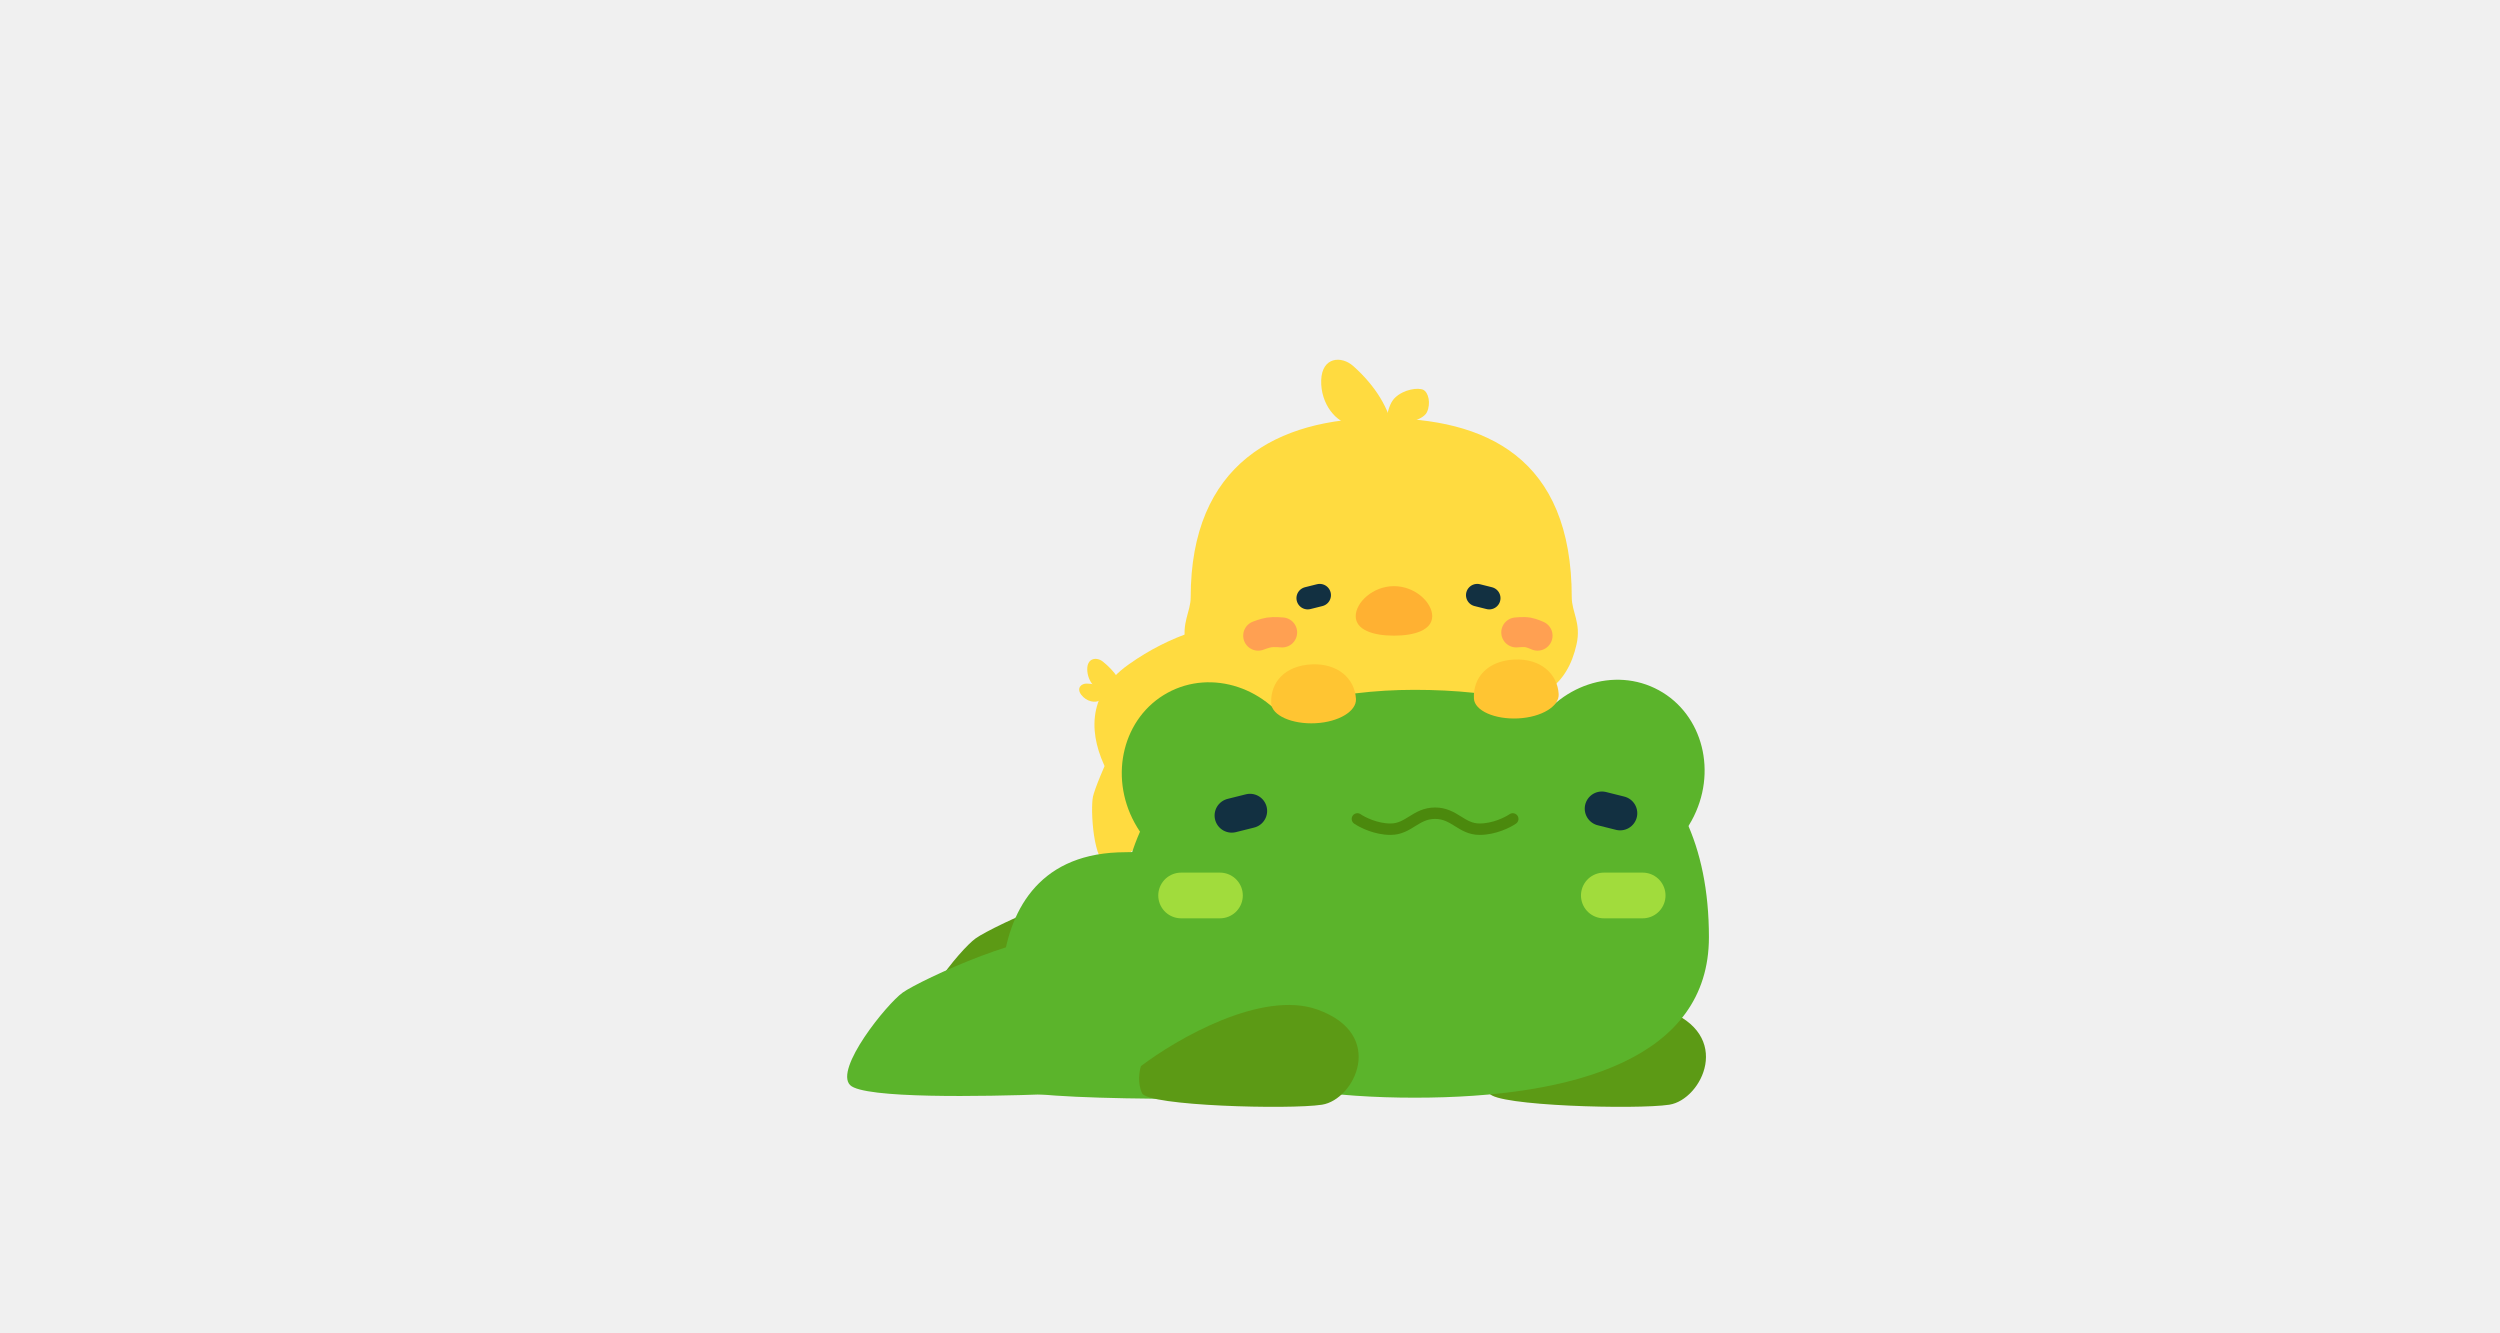
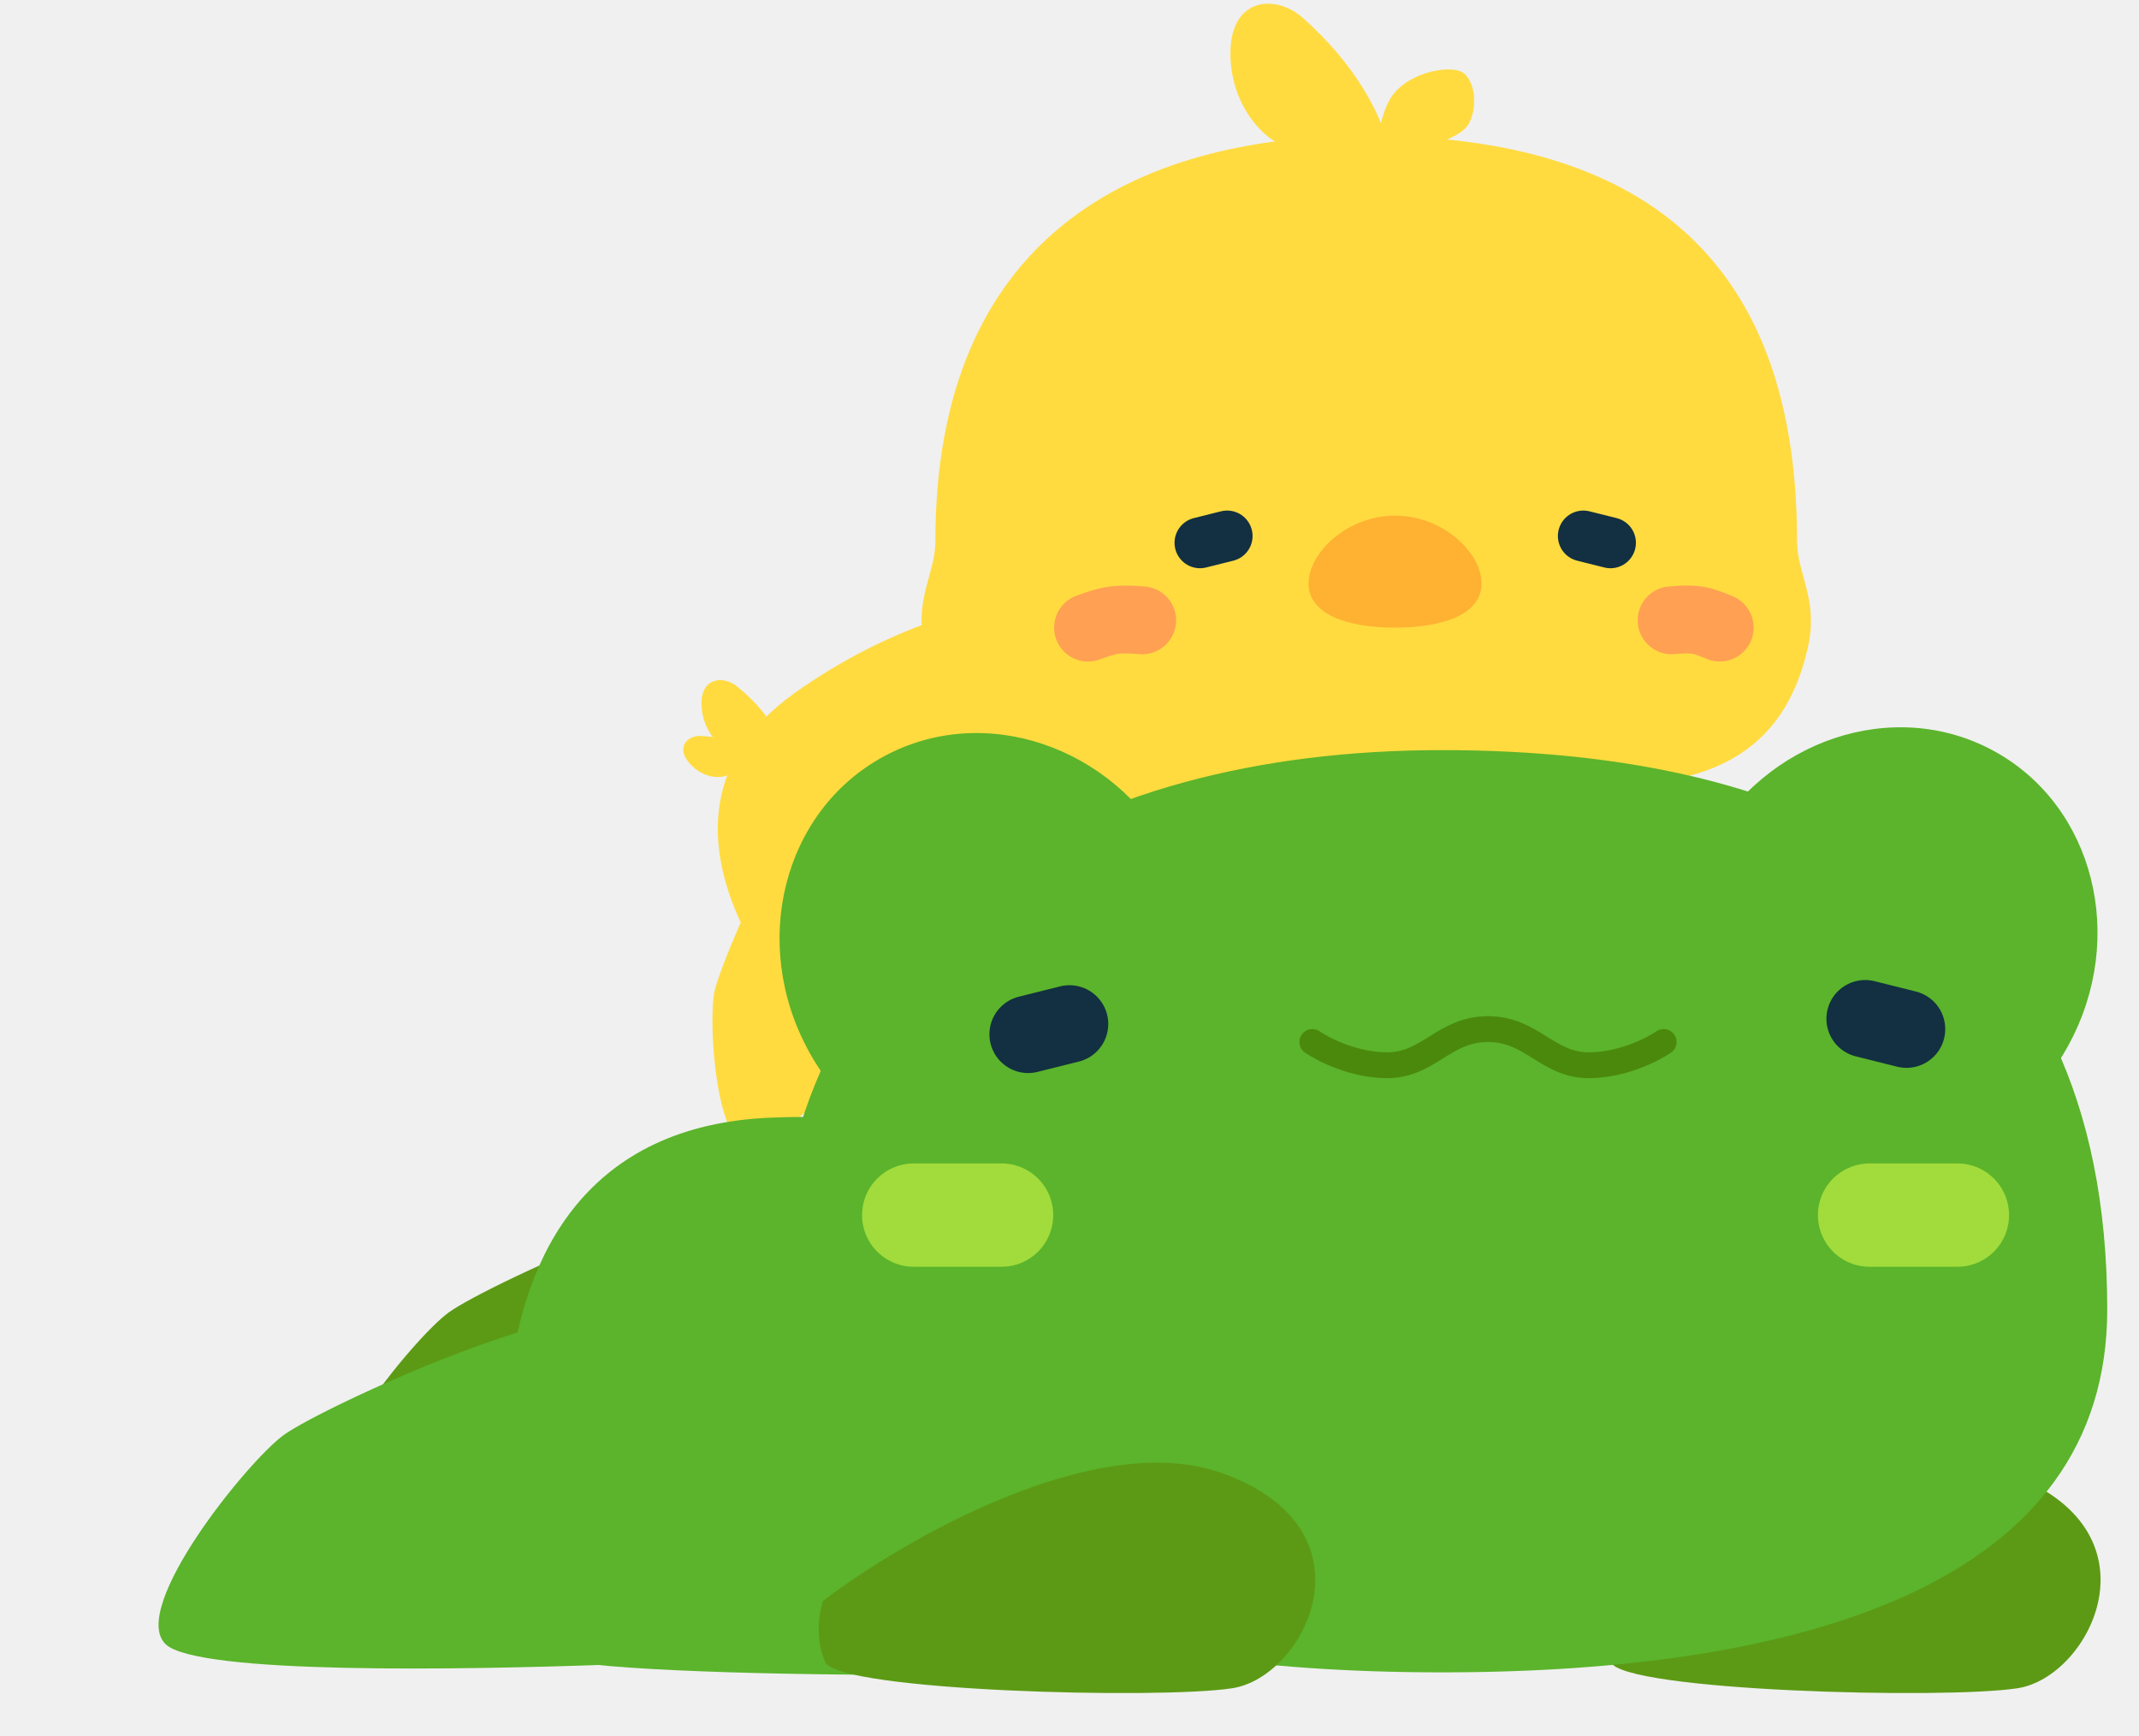
- <svg xmlns="http://www.w3.org/2000/svg" width="518" height="276" viewBox="0 0 518 276" fill="none">
-   <path d="M229.612 179.177C232.247 179.309 244.103 168.166 250.273 162.166C252.003 156.2 242.257 144.267 238.146 145.051C234.035 145.836 227.093 162.191 226.47 165.044C225.898 167.656 226.539 179.023 229.612 179.177Z" fill="#FFDB40" />
-   <path d="M240.481 172.059C243.264 172.025 275.824 150.758 277.302 148.009C278.78 145.26 276.562 132.795 273.29 130.65C270.019 128.506 251.769 124.907 233.794 137.718C215.818 150.529 237.697 172.094 240.481 172.059Z" fill="#FFDB40" />
-   <path d="M286.254 86.633C264.631 86.633 246.71 96.117 246.71 123.781C246.71 126.812 244.732 129.079 245.712 133.489C249.638 151.147 268.54 145.385 286.123 145.385C303.706 145.385 322.739 151.147 326.665 133.489C327.645 129.079 325.667 126.812 325.667 123.781C325.667 94.8 307.877 86.633 286.254 86.633Z" fill="#FFDB40" />
-   <path d="M260.698 131.709C260.698 131.709 262.022 131.191 262.965 131.041C264.009 130.874 265.66 131.041 265.66 131.041" stroke="#FFA052" stroke-width="6.217" stroke-linecap="round" />
-   <path d="M314.17 131.039C314.17 131.039 315.678 130.869 316.62 131.039C317.416 131.182 318.58 131.707 318.58 131.707" stroke="#FFA052" stroke-width="6.217" stroke-linecap="round" />
-   <path d="M296.758 127.667C296.758 130.5 293.209 131.708 288.831 131.708C284.453 131.708 280.904 130.5 280.904 127.667C280.904 124.834 284.453 121.45 288.831 121.45C293.209 121.45 296.758 124.834 296.758 127.667Z" fill="#FFB132" />
-   <path d="M280.364 75.823C285.079 80.004 287.788 84.694 288.59 88.963L280.291 88.078C276.874 87.713 273.601 83.686 273.752 78.796C273.903 73.907 277.966 73.696 280.364 75.823Z" fill="#FFDB40" />
-   <path d="M228.507 137.08C230.975 139.048 232.452 141.322 232.965 143.436L228.791 143.21C227.073 143.117 225.331 141.189 225.278 138.74C225.226 136.291 227.252 136.079 228.507 137.08Z" fill="#FFDB40" />
-   <path d="M225.214 141.638C227.479 141.736 229.3 142.431 230.491 143.441L227.973 145.076C226.936 145.75 225.109 145.367 224.042 143.968C222.976 142.568 224.062 141.588 225.214 141.638Z" fill="#FFDB40" />
-   <path d="M289.025 82.429C287.556 83.863 287.185 86.987 287.183 88.37C290.027 88.107 294.8 87.233 295.656 85.411C296.511 83.59 295.978 81.326 294.936 80.786C293.894 80.246 290.86 80.637 289.025 82.429Z" fill="#FFDB40" />
-   <path d="M306.083 123.314L308.57 123.936" stroke="#123041" stroke-width="4.663" stroke-linecap="round" />
-   <path d="M273.443 123.314L270.956 123.936" stroke="#123041" stroke-width="4.663" stroke-linecap="round" />
-   <g clip-path="url(#clip0_2486_334)">
-     <path d="M191.276 213.6C194.116 216.441 218.893 215.967 231.991 215.494C240.039 210.523 241.223 187.088 235.778 183.774C230.334 180.46 205.784 191.841 202.165 194.426C198.851 196.794 187.962 210.286 191.276 213.6Z" fill="#5C9A15" />
-     <path d="M176.15 224.837C178.99 227.678 203.767 227.204 216.865 226.731C224.913 221.76 226.097 198.325 220.652 195.011C215.208 191.697 190.658 203.078 187.039 205.663C183.725 208.03 172.836 221.523 176.15 224.837Z" fill="#5BB42B" />
-     <path d="M211.574 225.969C215.152 228.244 274.381 228.244 278.555 225.969C282.729 223.694 290.282 205.953 287.897 200.494C285.512 195.035 265.239 175.247 231.649 176.612C198.059 177.976 207.997 223.694 211.574 225.969Z" fill="#5BB42B" />
-     <path d="M344.938 209.184C333.419 205.058 315.759 215.272 308.369 220.895C308.032 221.889 307.606 224.405 308.597 226.514C309.836 229.151 339.123 229.934 345.872 228.897C352.622 227.86 359.337 214.342 344.938 209.184Z" fill="#5C9A15" />
-     <ellipse cx="251.707" cy="161.437" rx="18.924" ry="20.393" transform="rotate(-28.6896 251.707 161.437)" fill="#5BB42B" />
-     <ellipse cx="18.924" cy="20.393" rx="18.924" ry="20.393" transform="matrix(-0.877234 -0.480064 -0.480064 0.877234 360.314 152.105)" fill="#5BB42B" />
-     <path d="M354.089 194.191C354.089 219.161 326.568 227.441 293.118 227.441C259.668 227.441 231.944 219.161 231.944 194.191C231.944 158.321 259.668 142.934 293.118 142.934C326.568 142.934 354.089 155.48 354.089 194.191Z" fill="#5BB42B" />
-     <path d="M244.727 185.541H252.775" stroke="#A1DC3C" stroke-width="9.469" stroke-linecap="round" />
-     <path d="M332.312 185.541H340.36" stroke="#A1DC3C" stroke-width="9.469" stroke-linecap="round" />
-     <path d="M331.908 167.551L335.695 168.498" stroke="#123041" stroke-width="7.101" stroke-linecap="round" />
-     <path d="M259 168.027L255.213 168.974" stroke="#123041" stroke-width="7.101" stroke-linecap="round" />
-     <path d="M272.977 209.184C261.458 205.058 243.798 215.272 236.408 220.895C236.071 221.889 235.645 224.405 236.636 226.514C237.875 229.151 267.161 229.934 273.911 228.897C280.66 227.86 287.375 214.342 272.977 209.184Z" fill="#5C9A15" />
-     <path d="M313.444 169.68C312.419 170.39 309.61 171.81 306.58 171.81C302.792 171.81 301.372 168.496 297.348 168.496C293.324 168.496 291.903 171.81 288.116 171.81C285.086 171.81 282.277 170.39 281.251 169.68" stroke="#4B890D" stroke-width="2.367" stroke-linecap="round" />
+ <svg xmlns="http://www.w3.org/2000/svg" width="196" height="159" viewBox="0 0 196 159" fill="none">
+   <path d="M68.612 104.978C71.247 105.11 83.103 93.966 89.273 87.967C91.003 82.001 81.257 70.068 77.146 70.852C73.035 71.636 66.093 87.992 65.469 90.845C64.898 93.457 65.539 104.824 68.612 104.978Z" fill="#FFDB40" />
+   <path d="M79.481 97.86C82.264 97.826 114.824 76.559 116.302 73.81C117.78 71.061 115.562 58.596 112.29 56.451C109.019 54.307 90.769 50.708 72.794 63.519C54.818 76.33 76.697 97.894 79.481 97.86Z" fill="#FFDB40" />
+   <path d="M125.254 12.434C103.631 12.434 85.71 21.918 85.71 49.582C85.71 52.613 83.732 54.88 84.712 59.29C88.638 76.948 107.54 71.186 125.123 71.186C142.706 71.186 161.739 76.948 165.665 59.29C166.645 54.88 164.667 52.613 164.667 49.582C164.667 20.601 146.877 12.434 125.254 12.434Z" fill="#FFDB40" />
+   <path d="M99.698 57.51C99.698 57.51 101.022 56.992 101.965 56.842C103.009 56.675 104.66 56.842 104.66 56.842" stroke="#FFA052" stroke-width="6.217" stroke-linecap="round" />
+   <path d="M153.17 56.84C153.17 56.84 154.678 56.67 155.62 56.84C156.416 56.983 157.58 57.508 157.58 57.508" stroke="#FFA052" stroke-width="6.217" stroke-linecap="round" />
+   <path d="M135.758 53.468C135.758 56.3 132.209 57.509 127.831 57.509C123.453 57.509 119.904 56.3 119.904 53.468C119.904 50.635 123.453 47.251 127.831 47.251C132.209 47.251 135.758 50.635 135.758 53.468Z" fill="#FFB132" />
+   <path d="M119.364 1.624C124.079 5.805 126.788 10.495 127.59 14.763L119.291 13.879C115.874 13.514 112.601 9.486 112.752 4.597C112.903 -0.292 116.966 -0.503 119.364 1.624Z" fill="#FFDB40" />
+   <path d="M67.507 62.88C69.975 64.848 71.452 67.123 71.965 69.237L67.791 69.011C66.073 68.918 64.331 66.99 64.278 64.541C64.226 62.092 66.252 61.88 67.507 62.88Z" fill="#FFDB40" />
+   <path d="M64.214 67.438C66.479 67.537 68.3 68.232 69.491 69.242L66.973 70.877C65.936 71.55 64.109 71.168 63.042 69.768C61.976 68.369 63.062 67.388 64.214 67.438Z" fill="#FFDB40" />
+   <path d="M128.025 8.23C126.556 9.664 126.185 12.788 126.183 14.171C129.027 13.908 133.8 13.033 134.656 11.212C135.511 9.391 134.978 7.127 133.936 6.587C132.894 6.047 129.86 6.438 128.025 8.23Z" fill="#FFDB40" />
+   <path d="M145.083 49.115L147.57 49.737" stroke="#123041" stroke-width="4.663" stroke-linecap="round" />
+   <path d="M112.443 49.115L109.956 49.737" stroke="#123041" stroke-width="4.663" stroke-linecap="round" />
+   <g clip-path="url(#clip0_3400_2050)">
+     <path d="M30.276 139.401C33.116 142.241 57.893 141.768 70.991 141.295C79.039 136.324 80.223 112.889 74.778 109.575C69.334 106.261 44.784 117.642 41.165 120.227C37.851 122.594 26.962 136.087 30.276 139.401Z" fill="#5C9A15" />
+     <path d="M15.15 150.638C17.99 153.478 42.767 153.005 55.865 152.532C63.913 147.56 65.097 124.126 59.652 120.812C54.208 117.498 29.658 128.879 26.039 131.464C22.725 133.831 11.836 147.324 15.15 150.638Z" fill="#5BB42B" />
+     <path d="M50.574 151.77C54.152 154.044 113.381 154.044 117.555 151.77C121.729 149.495 129.282 131.754 126.897 126.295C124.512 120.836 104.239 101.048 70.649 102.412C37.059 103.777 46.997 149.495 50.574 151.77Z" fill="#5BB42B" />
+     <path d="M183.938 134.985C172.419 130.859 154.759 141.073 147.369 146.696C147.032 147.69 146.606 150.205 147.597 152.315C148.836 154.951 178.123 155.735 184.872 154.698C191.622 153.661 198.337 140.143 183.938 134.985Z" fill="#5C9A15" />
+     <ellipse cx="90.707" cy="87.238" rx="18.924" ry="20.393" transform="rotate(-28.6896 90.7069 87.2382)" fill="#5BB42B" />
+     <ellipse cx="18.924" cy="20.393" rx="18.924" ry="20.393" transform="matrix(-0.877234 -0.480064 -0.480064 0.877234 199.314 77.9062)" fill="#5BB42B" />
+     <path d="M193.089 119.992C193.089 144.962 165.568 153.242 132.118 153.242C98.668 153.242 70.944 144.962 70.944 119.992C70.944 84.121 98.668 68.735 132.118 68.735C165.568 68.735 193.089 81.281 193.089 119.992Z" fill="#5BB42B" />
+     <path d="M83.727 111.342H91.775" stroke="#A1DC3C" stroke-width="9.469" stroke-linecap="round" />
+     <path d="M171.312 111.342H179.36" stroke="#A1DC3C" stroke-width="9.469" stroke-linecap="round" />
+     <path d="M170.908 93.352L174.695 94.299" stroke="#123041" stroke-width="7.101" stroke-linecap="round" />
+     <path d="M98 93.828L94.213 94.775" stroke="#123041" stroke-width="7.101" stroke-linecap="round" />
+     <path d="M111.977 134.985C100.458 130.859 82.798 141.073 75.408 146.696C75.071 147.69 74.645 150.205 75.636 152.315C76.875 154.951 106.161 155.735 112.911 154.698C119.66 153.661 126.375 140.143 111.977 134.985Z" fill="#5C9A15" />
+     <path d="M152.444 95.48C151.419 96.191 148.61 97.611 145.58 97.611C141.792 97.611 140.372 94.297 136.348 94.297C132.324 94.297 130.903 97.611 127.116 97.611C124.086 97.611 121.277 96.191 120.251 95.48" stroke="#4B890D" stroke-width="2.367" stroke-linecap="round" />
  </g>
-   <path d="M305.397 144.747C305.527 147.252 309.735 149.104 314.584 148.852C319.433 148.6 323.086 146.34 322.956 143.835C322.735 139.592 319.163 136.376 313.71 136.659C308.256 136.942 305.169 140.357 305.397 144.747Z" fill="#FFC532" />
-   <path d="M263.397 145.747C263.527 148.252 267.735 150.104 272.584 149.852C277.433 149.6 281.086 147.34 280.956 144.835C280.735 140.592 277.163 137.376 271.71 137.659C266.256 137.942 263.169 141.357 263.397 145.747Z" fill="#FFC532" />
  <defs>
-     <clipPath id="clip0_2486_334">
-       <rect width="196" height="94.213" fill="white" transform="matrix(-1 0 0 1 357 138.199)" />
+     <clipPath id="clip0_3400_2050">
+       <rect width="196" height="94.213" fill="white" transform="matrix(-1 0 0 1 196 64)" />
    </clipPath>
  </defs>
</svg>
